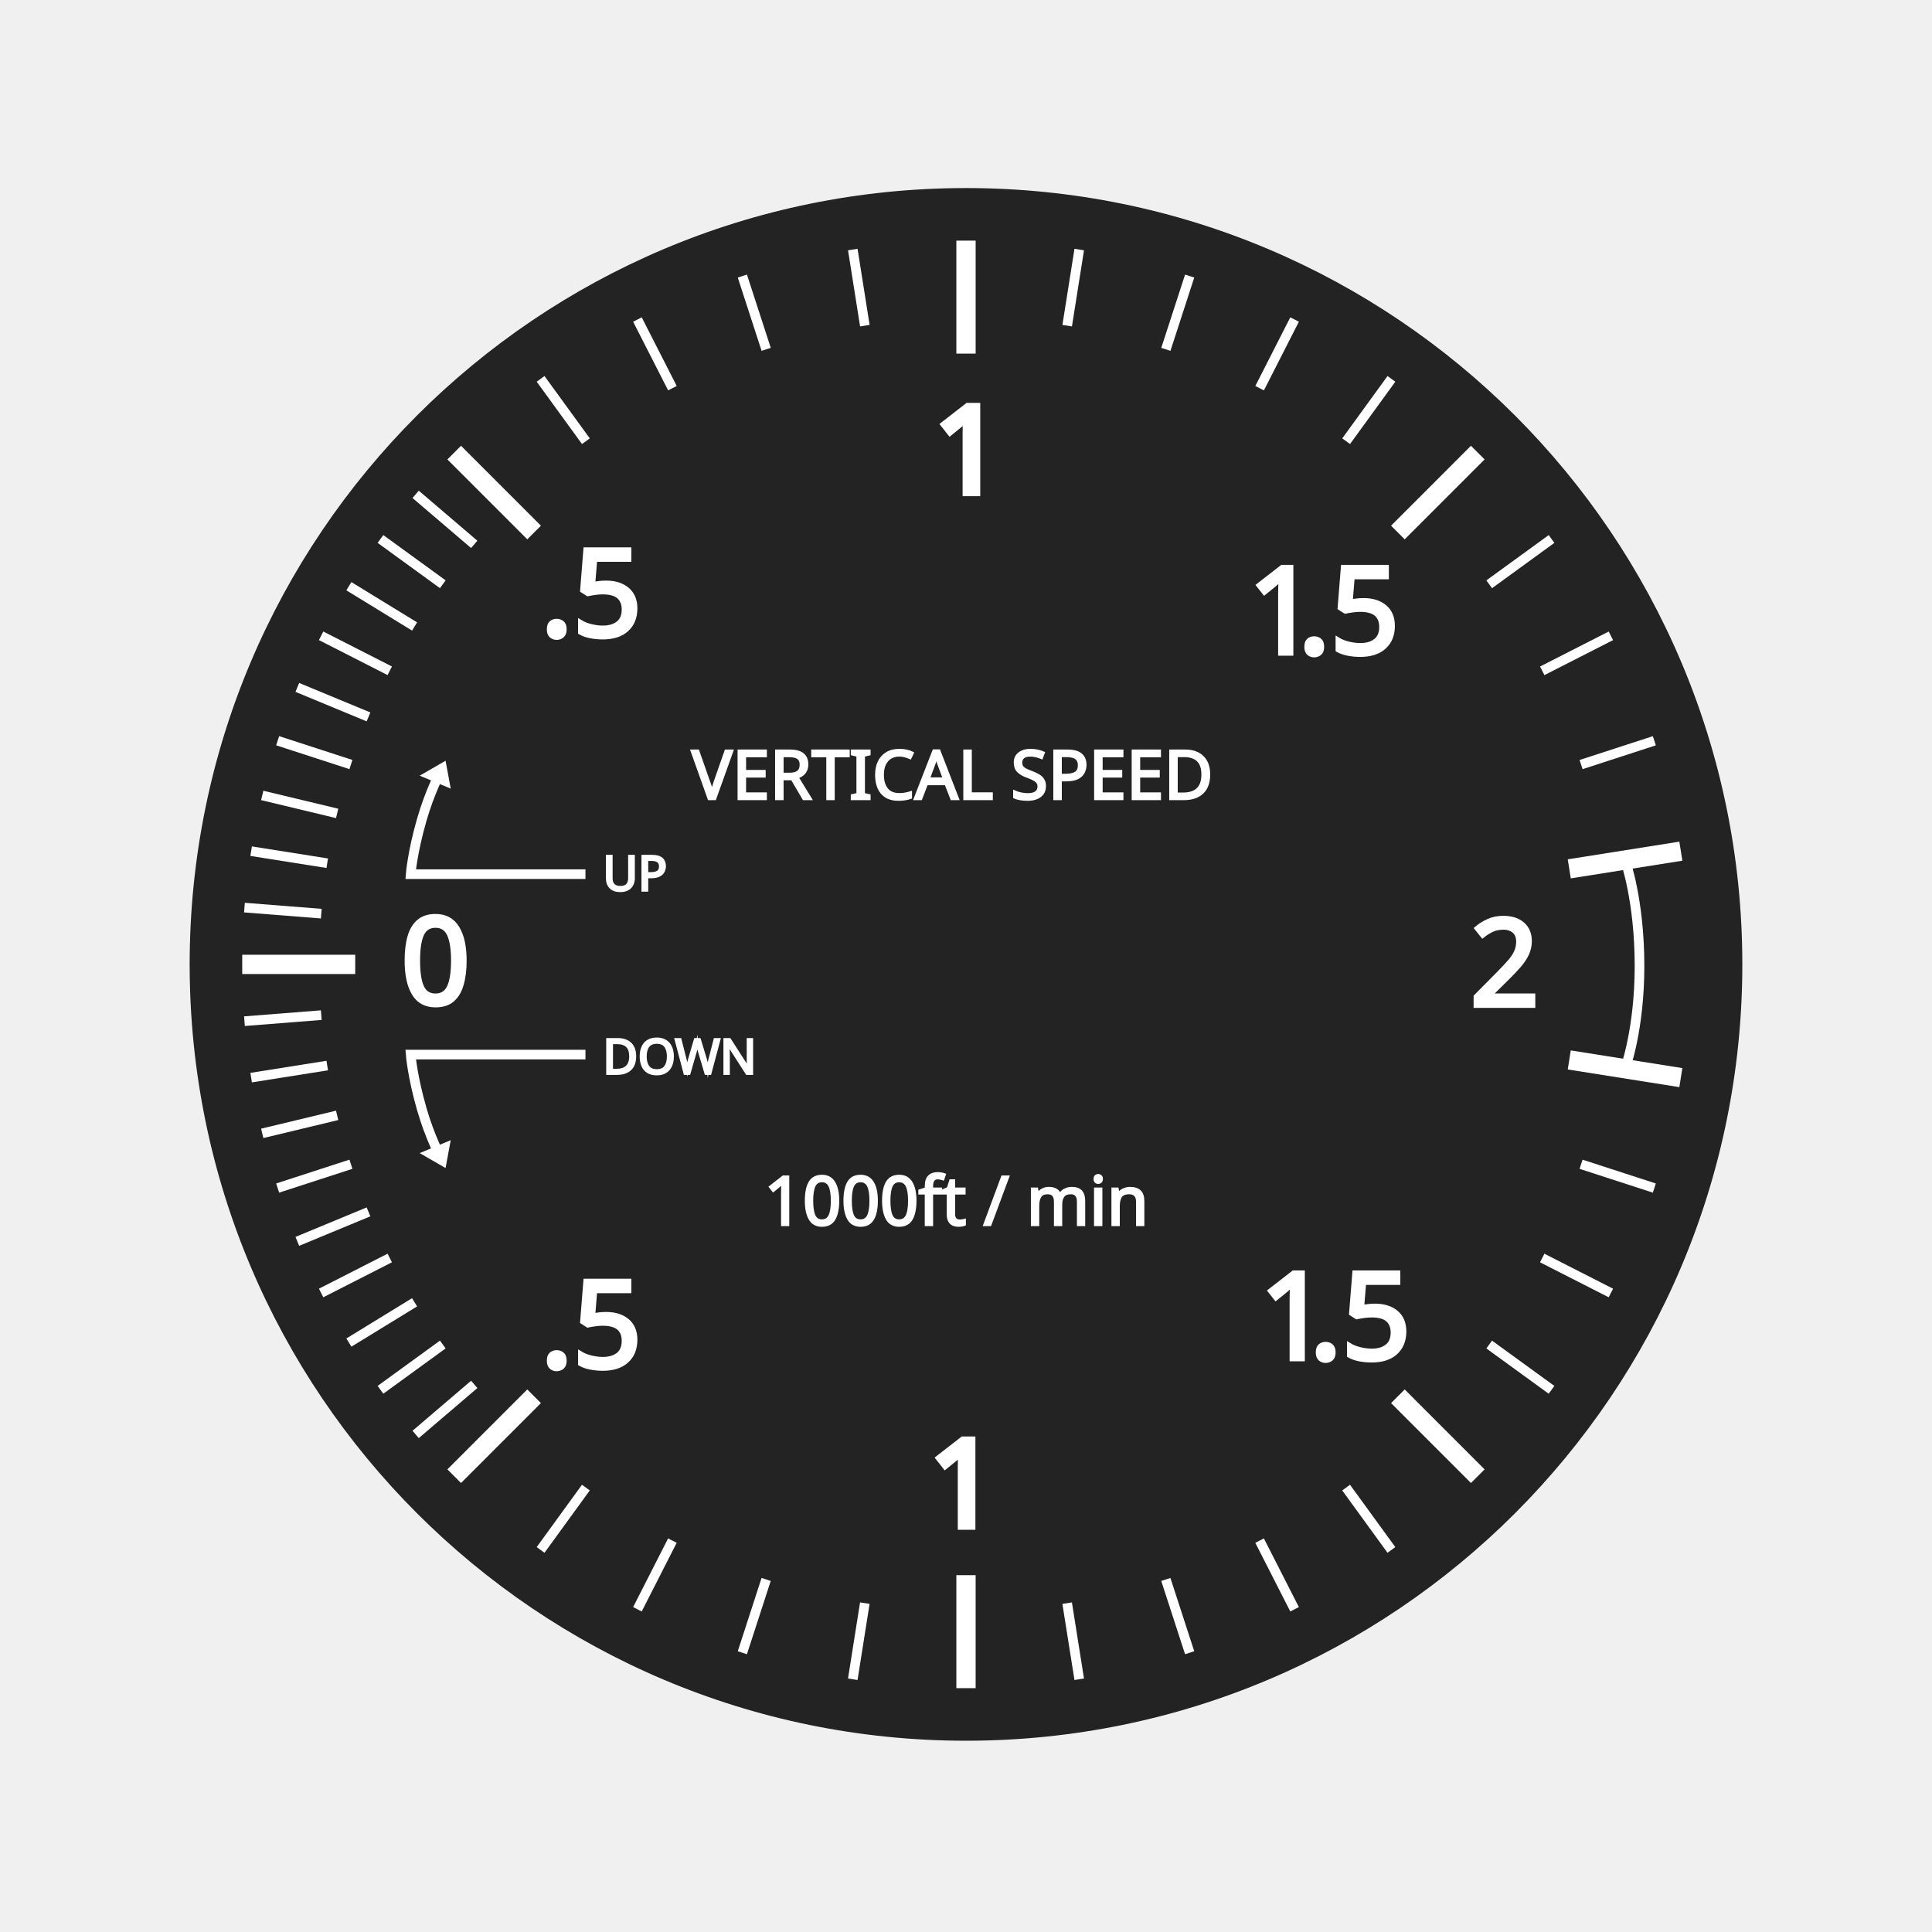
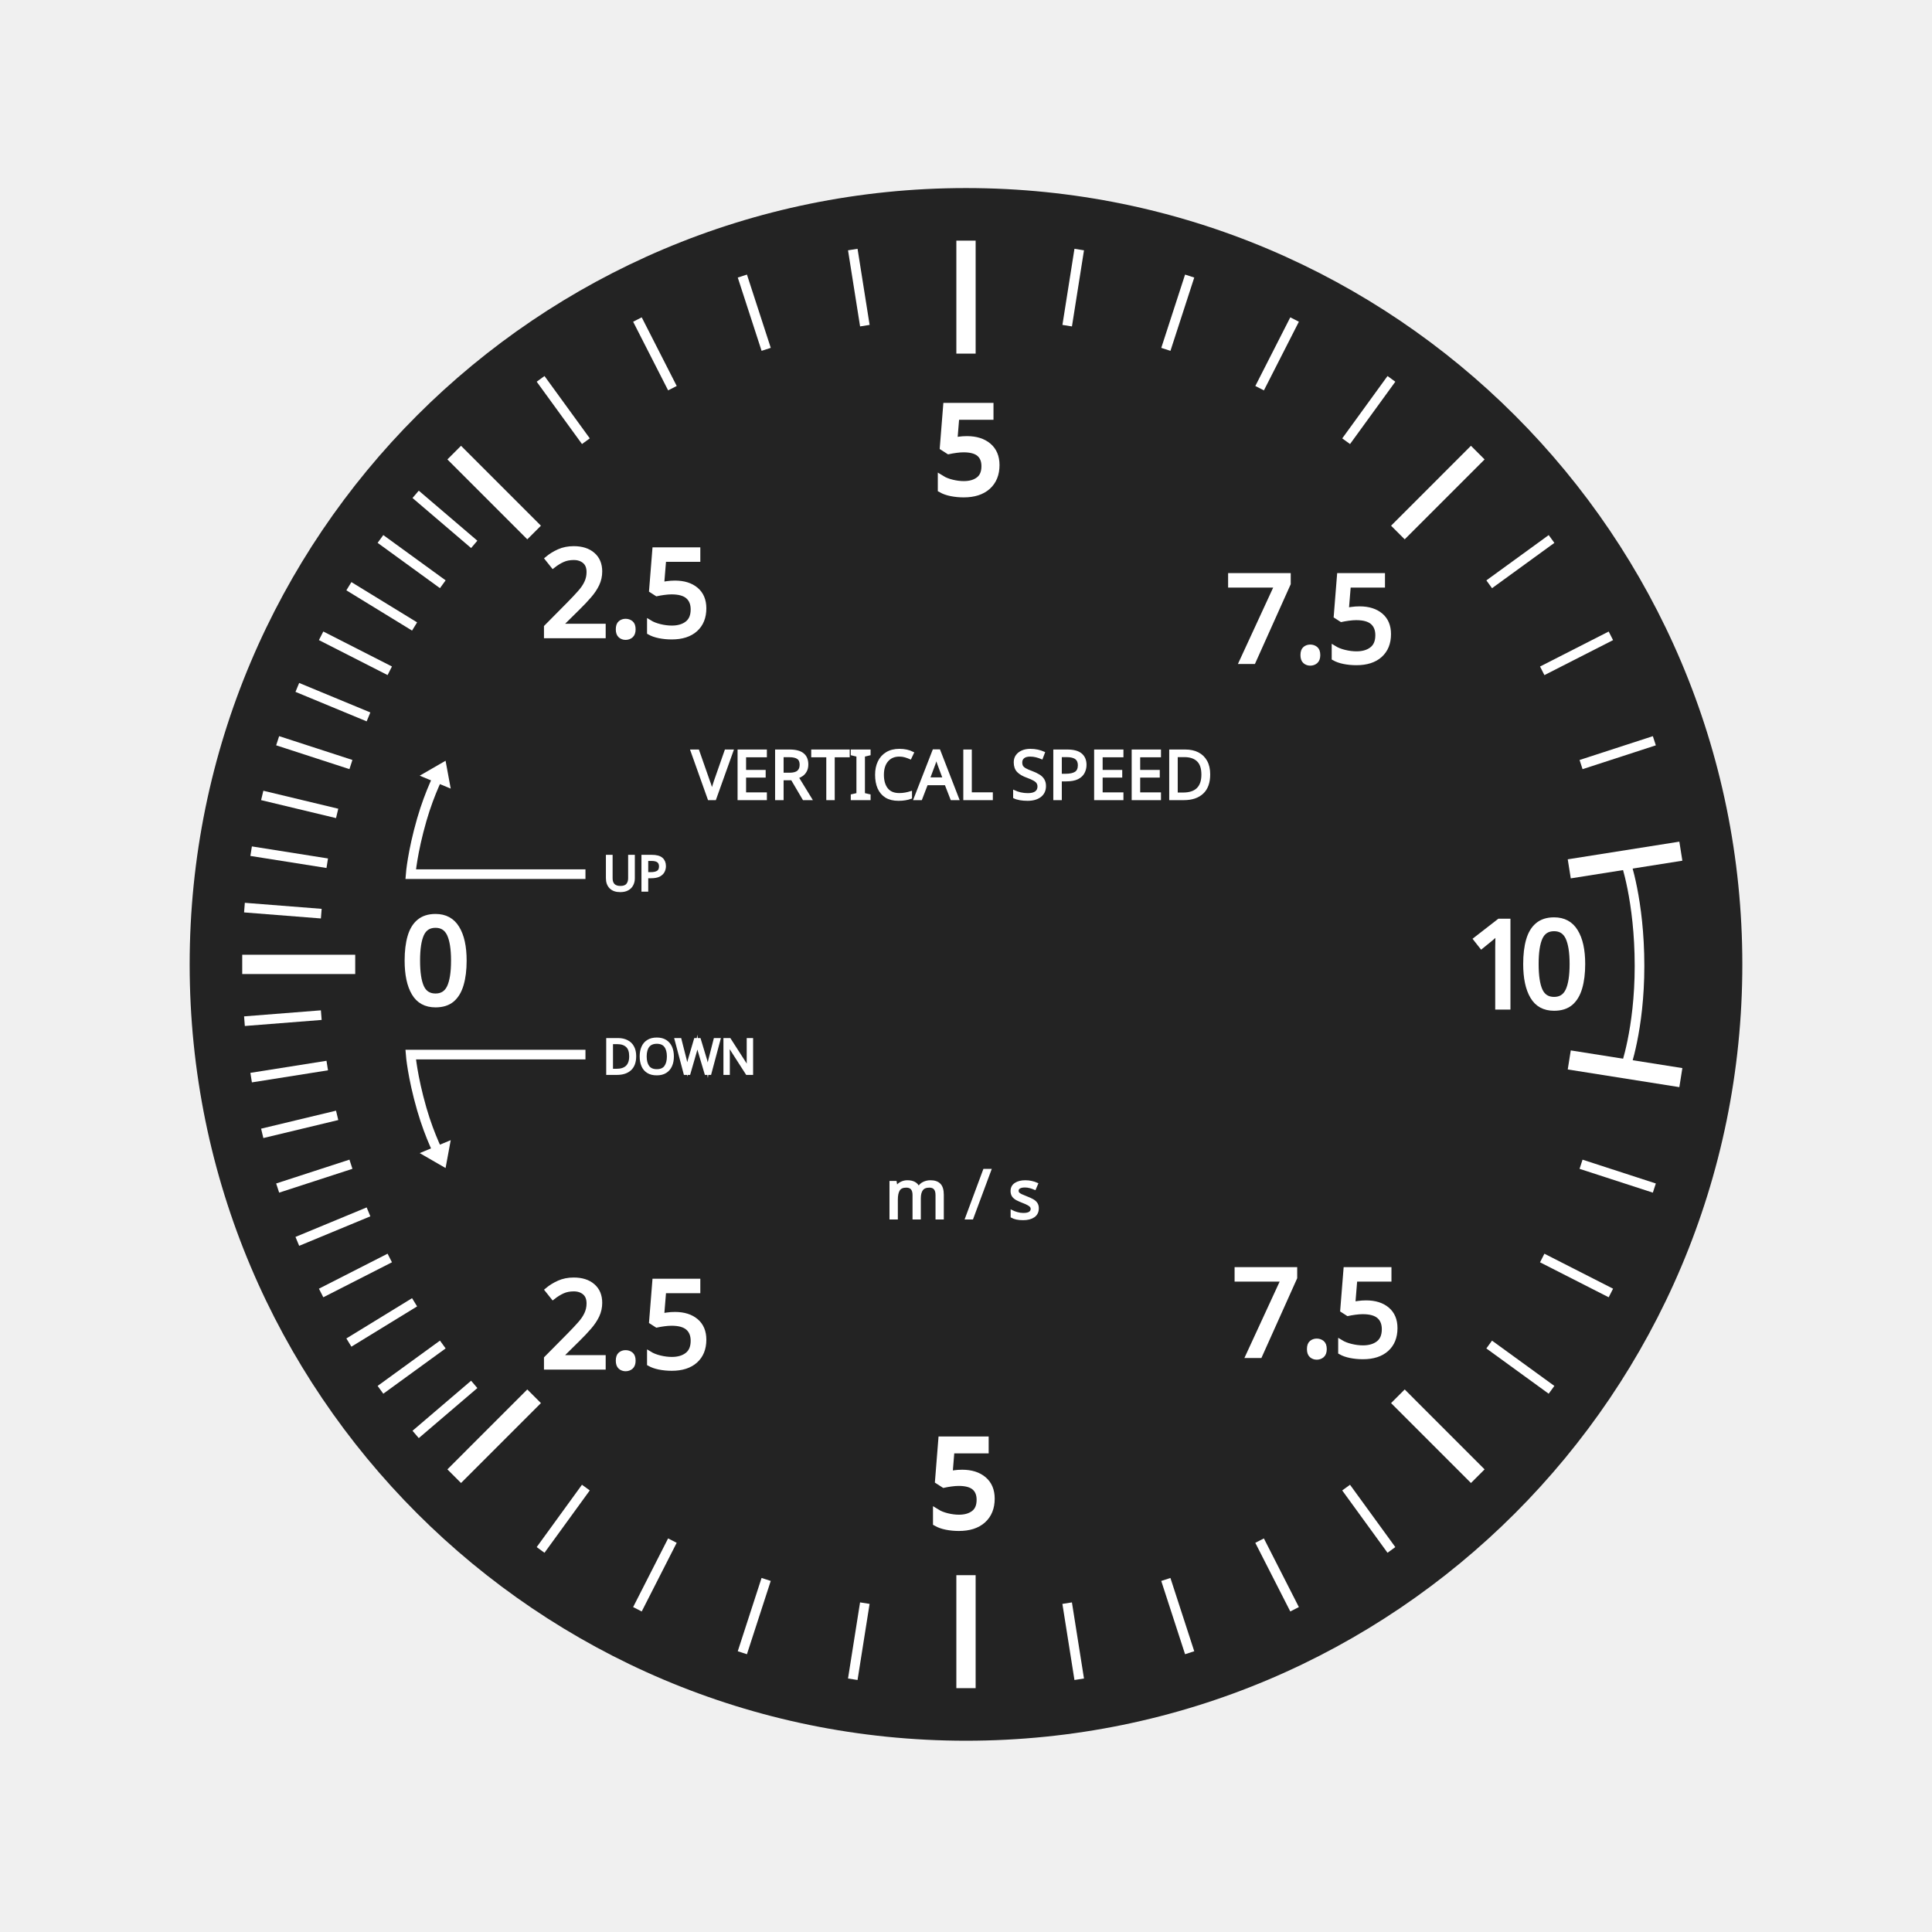
<svg xmlns="http://www.w3.org/2000/svg" version="1.1" id="Layer_2" x="0px" y="0px" width="400.667" height="400.666" viewBox="0 0 400.667 400.666" enable-background="new 0 0 400.667 400.666" xml:space="preserve">
  <defs id="defs65" />
  <filter filterUnits="objectBoundingBox" id="AI_Shadow_1" x="-0.038" y="-0.038" width="1.076" height="1.076">
    <feGaussianBlur stdDeviation="5" result="blur" in="SourceAlpha" id="feGaussianBlur1" />
    <feOffset dy="0" dx="0" result="offsetBlurredAlpha" in="blur" id="feOffset1" />
    <feMerge id="feMerge2">
      <feMergeNode in="offsetBlurredAlpha" id="feMergeNode1" />
      <feMergeNode in="SourceGraphic" id="feMergeNode2" />
    </feMerge>
  </filter>
  <circle fill="#232323" cx="200.333" cy="200" r="161" id="circle2" />
  <line fill="none" stroke="#ffffff" stroke-width="4" stroke-miterlimit="10" x1="50.234" y1="200" x2="73.667" y2="200" id="line2" />
  <line fill="none" stroke="#ffffff" stroke-width="4" stroke-miterlimit="10" x1="94.197" y1="93.864" x2="110.767" y2="110.434" id="line3" />
  <line fill="none" stroke="#ffffff" stroke-width="4" stroke-miterlimit="10" x1="200.333" y1="49.902" x2="200.333" y2="73.334" id="line4" />
  <line fill="none" stroke="#ffffff" stroke-width="4" stroke-miterlimit="10" x1="306.468" y1="93.865" x2="289.9" y2="110.434" id="line5" />
  <line fill="none" stroke="#ffffff" stroke-width="4" stroke-miterlimit="10" x1="348.583" y1="223.481" x2="325.44" y2="219.814" id="line6" />
  <line fill="none" stroke="#ffffff" stroke-width="4" stroke-miterlimit="10" x1="348.583" y1="176.521" x2="325.44" y2="180.185" id="line7" />
  <line fill="none" stroke="#ffffff" stroke-width="4" stroke-miterlimit="10" x1="306.467" y1="306.137" x2="289.9" y2="289.566" id="line8" />
  <line fill="none" stroke="#ffffff" stroke-width="4" stroke-miterlimit="10" x1="200.332" y1="350.1" x2="200.333" y2="326.666" id="line9" />
  <line fill="none" stroke="#ffffff" stroke-width="4" stroke-miterlimit="10" x1="94.196" y1="306.137" x2="110.767" y2="289.566" id="line10" />
  <line fill="none" stroke="#ffffff" stroke-width="2" stroke-miterlimit="10" x1="50.697" y1="188.224" x2="66.627" y2="189.477" id="line11" />
  <line fill="none" stroke="#ffffff" stroke-width="2" stroke-miterlimit="10" x1="52.082" y1="176.52" x2="67.865" y2="179.019" id="line12" />
  <line fill="none" stroke="#ffffff" stroke-width="2" stroke-miterlimit="10" x1="54.381" y1="164.96" x2="69.919" y2="168.689" id="line13" />
  <line fill="none" stroke="#ffffff" stroke-width="2" stroke-miterlimit="10" x1="57.581" y1="153.616" x2="72.777" y2="158.554" id="line14" />
  <line fill="none" stroke="#ffffff" stroke-width="2" stroke-miterlimit="10" x1="61.66" y1="142.559" x2="76.422" y2="148.674" id="line15" />
  <line fill="none" stroke="#ffffff" stroke-width="2" stroke-miterlimit="10" x1="66.594" y1="131.855" x2="80.831" y2="139.11" id="line16" />
  <line fill="none" stroke="#ffffff" stroke-width="2" stroke-miterlimit="10" x1="72.353" y1="121.572" x2="85.977" y2="129.922" id="line17" />
  <line fill="none" stroke="#ffffff" stroke-width="2" stroke-miterlimit="10" x1="78.9" y1="111.772" x2="91.827" y2="121.165" id="line18" />
  <line fill="none" stroke="#ffffff" stroke-width="2" stroke-miterlimit="10" x1="86.197" y1="102.517" x2="98.347" y2="112.895" id="line19" />
  <line fill="none" stroke="#ffffff" stroke-width="2" stroke-miterlimit="10" x1="50.697" y1="211.777" x2="66.627" y2="210.523" id="line20" />
  <line fill="none" stroke="#ffffff" stroke-width="2" stroke-miterlimit="10" x1="52.083" y1="223.481" x2="67.866" y2="220.98" id="line21" />
  <line fill="none" stroke="#ffffff" stroke-width="2" stroke-miterlimit="10" x1="54.382" y1="235.041" x2="69.92" y2="231.309" id="line22" />
  <line fill="none" stroke="#ffffff" stroke-width="2" stroke-miterlimit="10" x1="57.582" y1="246.384" x2="72.779" y2="241.444" id="line23" />
  <line fill="none" stroke="#ffffff" stroke-width="2" stroke-miterlimit="10" x1="61.661" y1="257.441" x2="76.423" y2="251.324" id="line24" />
  <line fill="none" stroke="#ffffff" stroke-width="2" stroke-miterlimit="10" x1="66.595" y1="268.144" x2="80.833" y2="260.887" id="line25" />
  <line fill="none" stroke="#ffffff" stroke-width="2" stroke-miterlimit="10" x1="72.354" y1="278.427" x2="85.978" y2="270.075" id="line26" />
  <line fill="none" stroke="#ffffff" stroke-width="2" stroke-miterlimit="10" x1="78.902" y1="288.226" x2="91.829" y2="278.831" id="line27" />
  <line fill="none" stroke="#ffffff" stroke-width="2" stroke-miterlimit="10" x1="86.199" y1="297.481" x2="98.348" y2="287.101" id="line28" />
  <line fill="none" stroke="#ffffff" stroke-width="2" stroke-miterlimit="10" x1="112.11" y1="321.432" x2="121.5" y2="308.502" id="line29" />
  <line fill="none" stroke="#ffffff" stroke-width="2" stroke-miterlimit="10" x1="132.192" y1="333.738" x2="139.444" y2="319.499" id="line30" />
  <line fill="none" stroke="#ffffff" stroke-width="2" stroke-miterlimit="10" x1="153.952" y1="342.751" x2="158.887" y2="327.553" id="line31" />
  <line fill="none" stroke="#ffffff" stroke-width="2" stroke-miterlimit="10" x1="176.853" y1="348.25" x2="179.351" y2="332.466" id="line32" />
  <line fill="none" stroke="#ffffff" stroke-width="2" stroke-miterlimit="10" x1="223.814" y1="348.25" x2="221.312" y2="332.467" id="line33" />
  <line fill="none" stroke="#ffffff" stroke-width="2" stroke-miterlimit="10" x1="246.716" y1="342.751" x2="241.776" y2="327.555" id="line34" />
  <line fill="none" stroke="#ffffff" stroke-width="2" stroke-miterlimit="10" x1="268.476" y1="333.738" x2="261.219" y2="319.501" id="line35" />
  <line fill="none" stroke="#ffffff" stroke-width="2" stroke-miterlimit="10" x1="288.558" y1="321.432" x2="279.164" y2="308.506" id="line36" />
  <line fill="none" stroke="#ffffff" stroke-width="2" stroke-miterlimit="10" x1="321.764" y1="288.227" x2="308.834" y2="278.836" id="line37" />
  <line fill="none" stroke="#ffffff" stroke-width="2" stroke-miterlimit="10" x1="334.071" y1="268.145" x2="319.832" y2="260.892" id="line38" />
  <line fill="none" stroke="#ffffff" stroke-width="2" stroke-miterlimit="10" x1="343.084" y1="246.385" x2="327.886" y2="241.449" id="line39" />
  <line fill="none" stroke="#ffffff" stroke-width="2" stroke-miterlimit="10" x1="343.085" y1="153.621" x2="327.888" y2="158.561" id="line40" />
  <line fill="none" stroke="#ffffff" stroke-width="2" stroke-miterlimit="10" x1="334.072" y1="131.861" x2="319.834" y2="139.117" id="line41" />
  <line fill="none" stroke="#ffffff" stroke-width="2" stroke-miterlimit="10" x1="321.765" y1="111.778" x2="308.838" y2="121.173" id="line42" />
  <line fill="none" stroke="#ffffff" stroke-width="2" stroke-miterlimit="10" x1="288.559" y1="78.572" x2="279.168" y2="91.502" id="line43" />
  <line fill="none" stroke="#ffffff" stroke-width="2" stroke-miterlimit="10" x1="268.477" y1="66.266" x2="261.225" y2="80.505" id="line44" />
  <line fill="none" stroke="#ffffff" stroke-width="2" stroke-miterlimit="10" x1="246.717" y1="57.253" x2="241.782" y2="72.451" id="line45" />
  <line fill="none" stroke="#ffffff" stroke-width="2" stroke-miterlimit="10" x1="223.815" y1="51.754" x2="221.318" y2="67.538" id="line46" />
  <line fill="none" stroke="#ffffff" stroke-width="2" stroke-miterlimit="10" x1="176.855" y1="51.754" x2="179.357" y2="67.537" id="line47" />
  <line fill="none" stroke="#ffffff" stroke-width="2" stroke-miterlimit="10" x1="153.953" y1="57.252" x2="158.893" y2="72.449" id="line48" />
  <line fill="none" stroke="#ffffff" stroke-width="2" stroke-miterlimit="10" x1="132.193" y1="66.266" x2="139.45" y2="80.502" id="line49" />
  <line fill="none" stroke="#ffffff" stroke-width="2" stroke-miterlimit="10" x1="112.111" y1="78.572" x2="121.505" y2="91.498" id="line50" />
  <g display="none" filter="url(#AI_Shadow_1)" id="g51">
    <path display="inline" fill="#232323" d="m 200.333,33.5 c -91.956,0 -166.5,74.544 -166.5,166.5 0,91.956 74.544,166.5 166.5,166.5 91.957,0 166.5,-74.544 166.5,-166.5 0,-91.956 -74.543,-166.5 -166.5,-166.5 z m 0.334,316.599 C 117.953,350.099 50.9,283.046 50.9,200.332 c 0,-82.713 67.053,-149.767 149.767,-149.767 82.714,0 149.767,67.053 149.767,149.767 -0.001,82.714 -67.054,149.767 -149.767,149.767 z" id="path50" />
    <path display="inline" fill="none" stroke="#353535" stroke-width="1.3" stroke-miterlimit="10" d="m 200.333,33.5 c -91.956,0 -166.5,74.544 -166.5,166.5 0,91.956 74.544,166.5 166.5,166.5 91.957,0 166.5,-74.544 166.5,-166.5 0,-91.956 -74.543,-166.5 -166.5,-166.5 z m 0.334,316.599 C 117.953,350.099 50.9,283.046 50.9,200.332 c 0,-82.713 67.053,-149.767 149.767,-149.767 82.714,0 149.767,67.053 149.767,149.767 -0.001,82.714 -67.054,149.767 -149.767,149.767 z" id="path51" />
  </g>
  <path fill="none" stroke="#ffffff" stroke-width="2" stroke-miterlimit="10" d="m 337.011,178.353 c 0,0 3,8.314 3,21.98 0,13.167 -3,21.315 -3,21.315" id="path52" />
  <text fill="#ffffff" stroke="#ffffff" stroke-miterlimit="10" font-family="sans-serif" font-size="25px" id="text52" x="83.197" y="208.167">0</text>
  <path fill="none" stroke="#ffffff" stroke-width="2" stroke-miterlimit="10" d="m 121.417,181.292 h -36.25 c 0,0 0.342,-4.491 2.306,-11.307 1.694,-5.881 3.944,-10.068 3.944,-10.068" id="path53" />
  <polygon fill="#ffffff" stroke="#ffffff" stroke-miterlimit="10" points="88.167,160.792 92.813,162.73 92.042,158.554 " id="polygon53" />
  <path fill="none" stroke="#ffffff" stroke-width="2" stroke-miterlimit="10" d="m 121.417,218.708 h -36.25 c 0,0 0.342,4.491 2.306,11.307 1.694,5.881 3.944,10.068 3.944,10.068" id="path54" />
  <polygon fill="#ffffff" stroke="#ffffff" stroke-miterlimit="10" points="88.167,239.208 92.813,237.27 92.042,241.446 " id="polygon54" />
  <text fill="#ffffff" stroke="#ffffff" stroke-width="0.5" stroke-miterlimit="10" font-family="sans-serif" font-size="10px" id="text54" x="125.001" y="184.667">UP</text>
  <text fill="#ffffff" stroke="#ffffff" stroke-width="0.5" stroke-miterlimit="10" font-family="sans-serif" font-size="10px" id="text55" x="125.001" y="222.667">DOWN</text>
-   <text fill="#ffffff" stroke="#ffffff" stroke-width="1.5" stroke-miterlimit="10" font-family="sans-serif" font-size="25px" id="text56" x="193.659" y="102.149">1</text>
-   <text fill="#ffffff" stroke="#ffffff" stroke-width="1.5" stroke-miterlimit="10" font-family="sans-serif" font-size="25px" id="text57" x="192.659" y="316.498">1</text>
-   <text fill="#ffffff" stroke="#ffffff" stroke-miterlimit="10" font-family="sans-serif" font-size="25px" id="text58" x="112.11" y="131.861">.5</text>
-   <text fill="#ffffff" stroke="#ffffff" stroke-miterlimit="10" font-family="sans-serif" font-size="25px" id="text59" x="112.111" y="283.531">.5</text>
-   <text id="text60" x="258.848" y="135.483">
-     <tspan x="258.848" y="135.483" fill="#ffffff" stroke="#ffffff" stroke-miterlimit="10" font-family="sans-serif" font-size="25px" letter-spacing="-3" id="tspan59">1</tspan>
-     <tspan x="269.203" y="135.483" fill="#ffffff" stroke="#ffffff" stroke-miterlimit="10" font-family="sans-serif" font-size="25px" id="tspan60">.5</tspan>
+   <text fill="#ffffff" stroke="#ffffff" stroke-width="1.5" stroke-miterlimit="10" font-family="sans-serif" font-size="25px" id="text56" x="193.659" y="102.149">5</text>
+   <text fill="#ffffff" stroke="#ffffff" stroke-width="1.5" stroke-miterlimit="10" font-family="sans-serif" font-size="25px" id="text57" x="192.659" y="316.498">5</text>
+   <text fill="#ffffff" stroke="#ffffff" stroke-miterlimit="10" font-family="sans-serif" font-size="25px" id="text58" x="112.11" y="131.861">2.5</text>
+   <text fill="#ffffff" stroke="#ffffff" stroke-miterlimit="10" font-family="sans-serif" font-size="25px" id="text59" x="112.111" y="283.531">2.5</text>
+   <text id="text60" x="243.741" y="137.2">
+     <tspan x="254.096" y="137.2" fill="#ffffff" stroke="#ffffff" stroke-miterlimit="10" font-family="sans-serif" font-size="25px" id="tspan60">7.5</tspan>
  </text>
-   <text id="text62" x="261.225" y="281.816">
-     <tspan x="261.225" y="281.816" fill="#ffffff" stroke="#ffffff" stroke-miterlimit="10" font-family="sans-serif" font-size="25px" letter-spacing="-3" id="tspan61">1</tspan>
-     <tspan x="271.58" y="281.816" fill="#ffffff" stroke="#ffffff" stroke-miterlimit="10" font-family="sans-serif" font-size="25px" id="tspan62">.5</tspan>
+   <text id="text62" x="245.088" y="281.13">
+     <tspan x="255.443" y="281.13" fill="#ffffff" stroke="#ffffff" stroke-miterlimit="10" font-family="sans-serif" font-size="25px" id="tspan62">7.5</tspan>
  </text>
-   <text fill="#ffffff" stroke="#ffffff" stroke-miterlimit="10" font-family="sans-serif" font-size="25px" letter-spacing="-3" id="text63" x="304.899" y="208.523">2</text>
+   <text fill="#ffffff" stroke="#ffffff" stroke-miterlimit="10" font-family="sans-serif" font-size="25px" letter-spacing="-3" id="text63" x="303.869" y="208.866">10</text>
  <text fill="#ffffff" stroke="#ffffff" stroke-width="0.5" stroke-miterlimit="10" font-family="sans-serif" font-size="14px" id="text64" x="143.45" y="165.69">VERTICAL SPEED</text>
-   <text fill="#ffffff" stroke="#ffffff" stroke-width="0.5" stroke-miterlimit="10" font-family="sans-serif" font-size="14px" id="text65" x="158.466" y="254.031">1000ft / min</text>
+   <text fill="#ffffff" stroke="#ffffff" stroke-width="0.5" stroke-miterlimit="10" font-family="sans-serif" font-size="14px" id="text65" x="183.529" y="252.658">m / s</text>
</svg>
